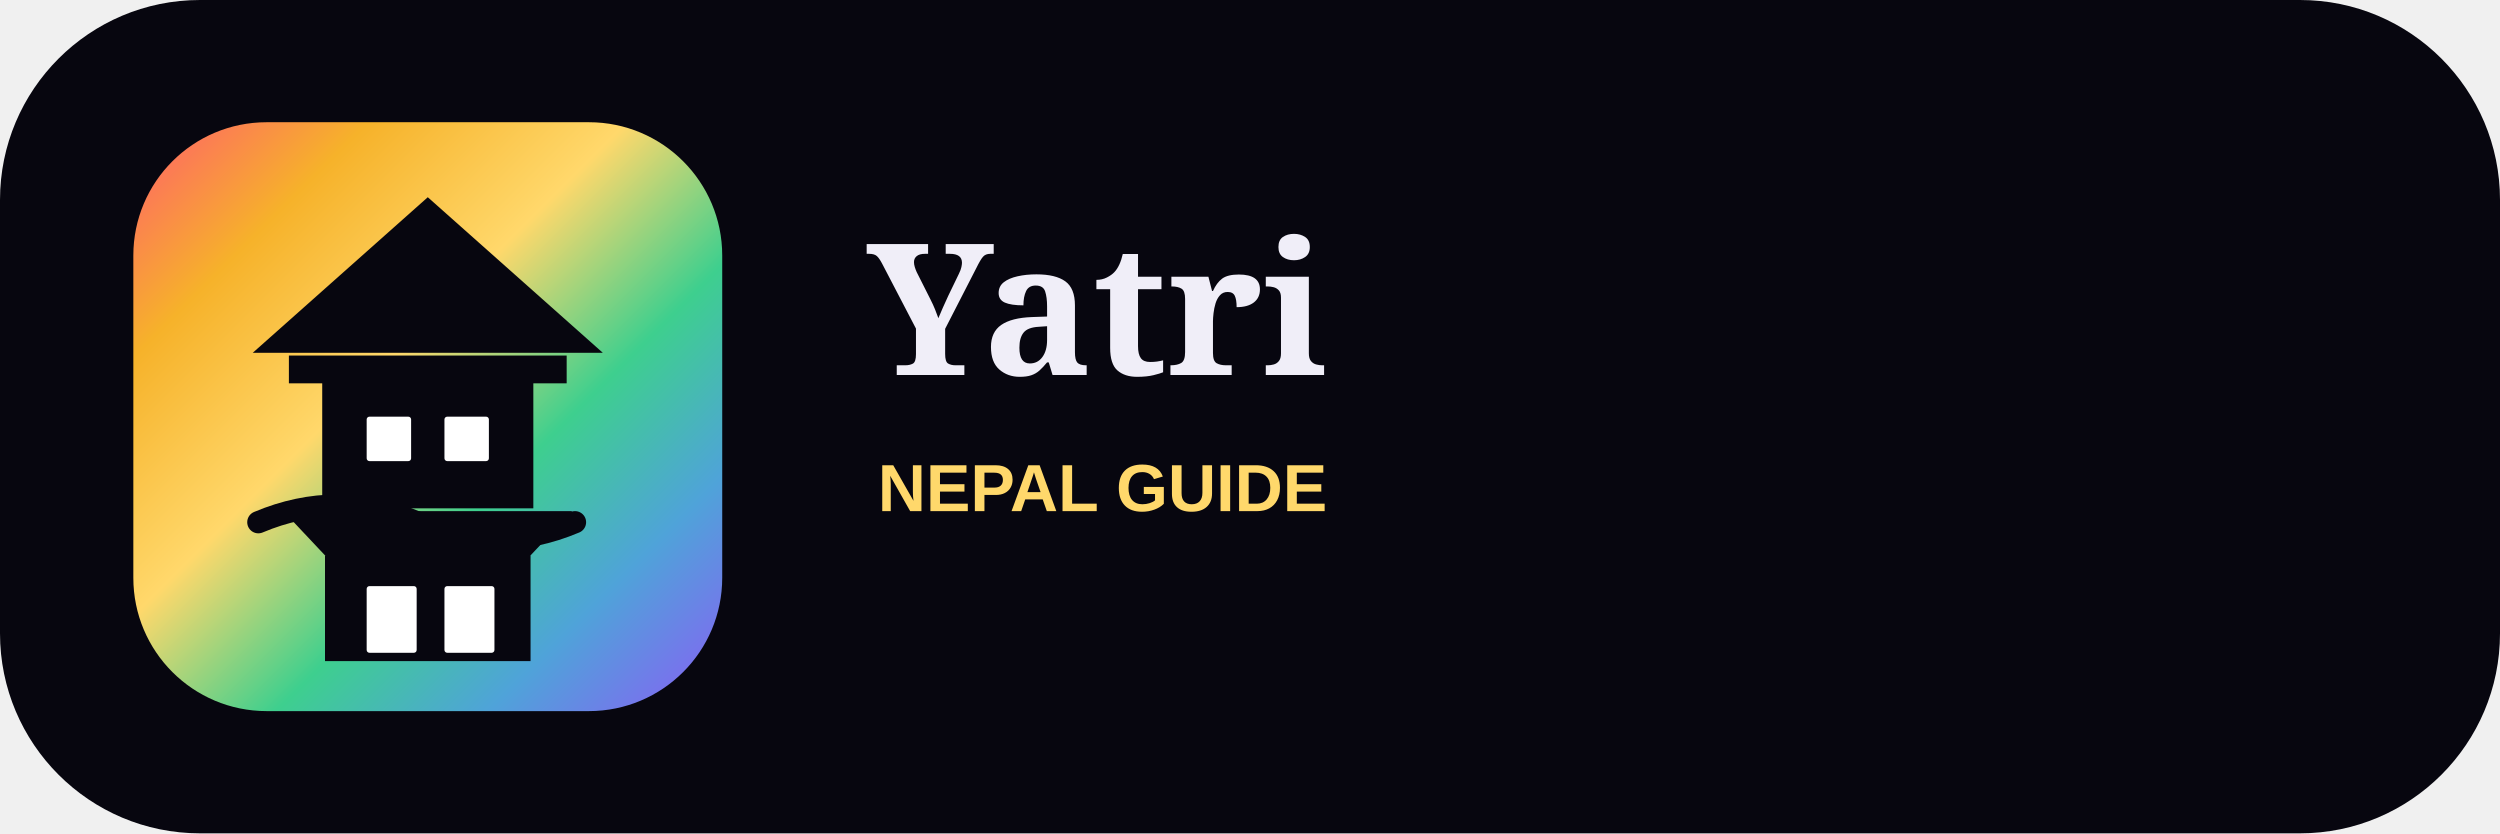
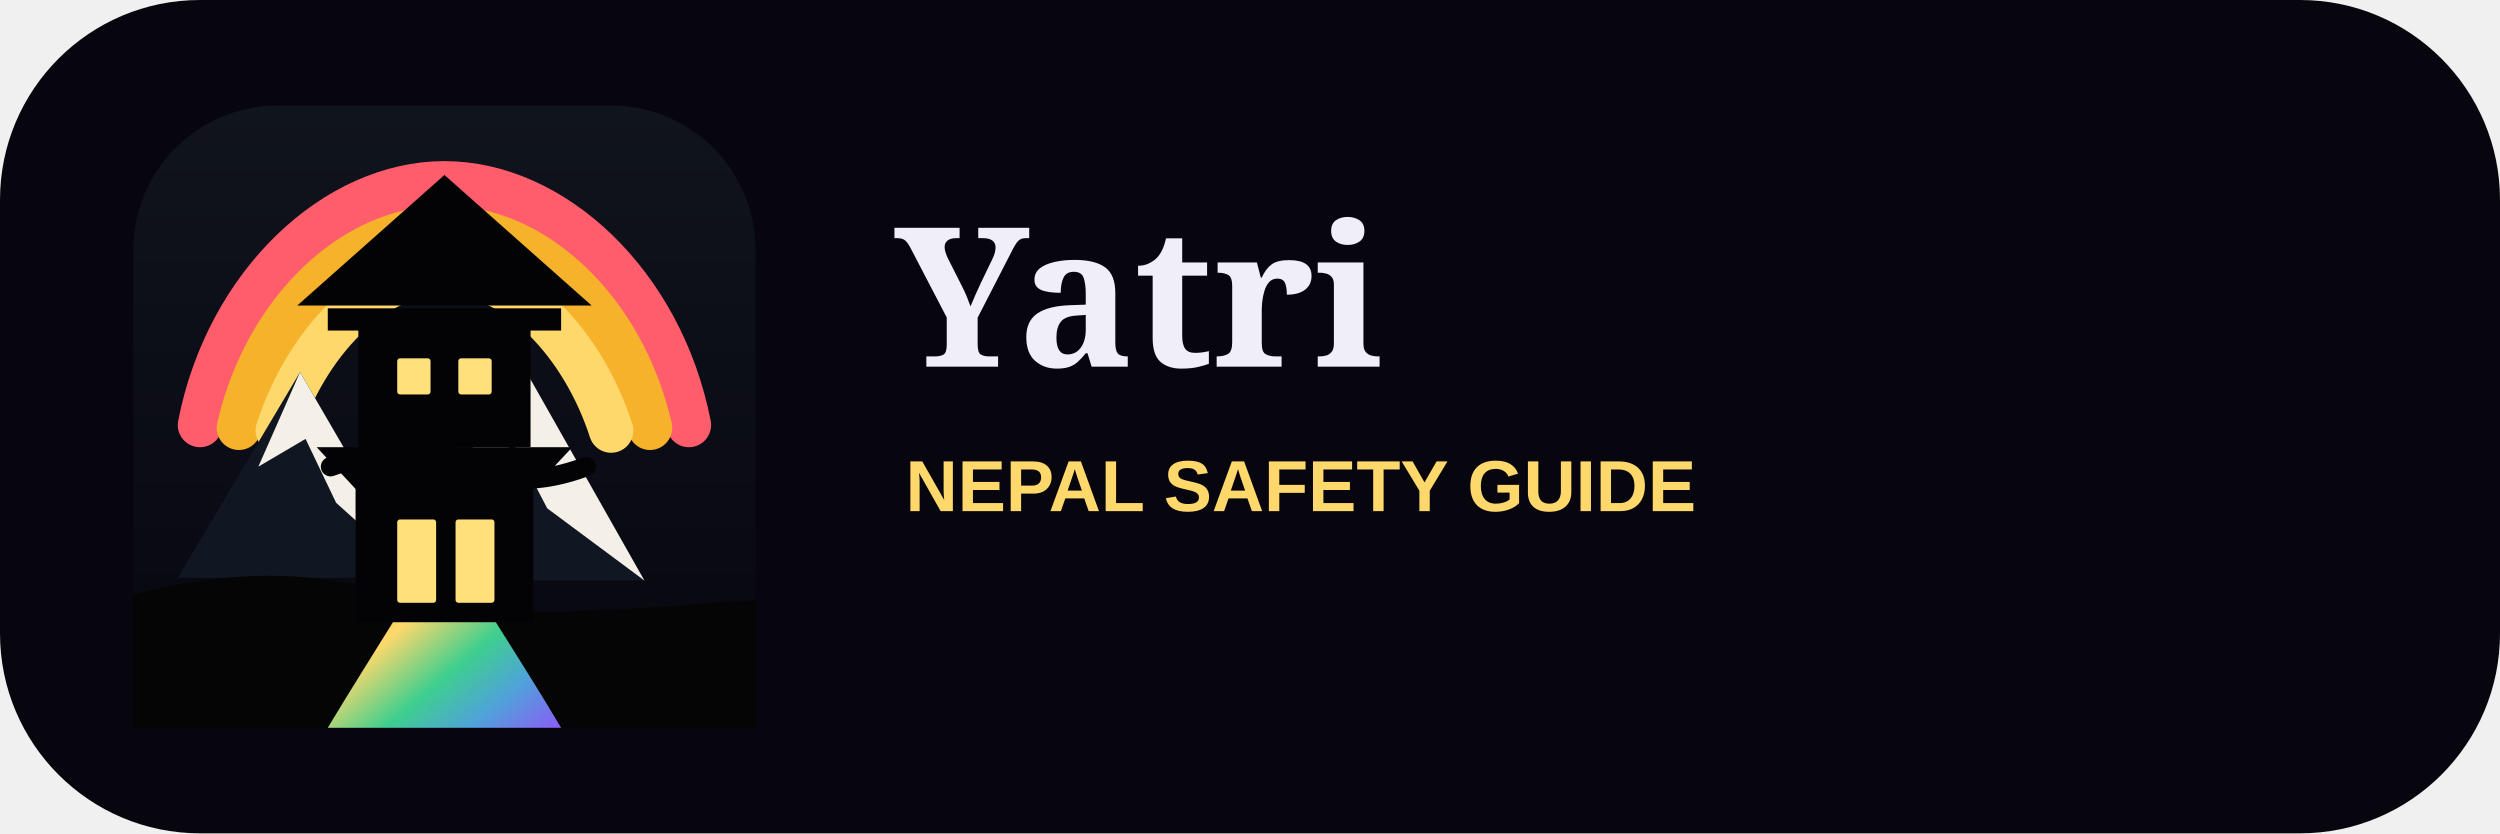
<svg xmlns="http://www.w3.org/2000/svg" width="900" height="300" viewBox="0 0 900 300" fill="none">
  <defs>
-     <linearGradient id="badge" x1="0" y1="0" x2="1" y2="1">
+     <linearGradient id="night" x1="0" y1="0" x2="0" y2="1">
+       <stop offset="0" stop-color="#10141D" />
+       <stop offset="1" stop-color="#07060F" />
+     </linearGradient>
+     <linearGradient id="road" x1="0" y1="0" x2="1" y2="1">
      <stop offset="0" stop-color="#FF5D6C" />
      <stop offset="0.2" stop-color="#F6B22A" />
-       <stop offset="0.42" stop-color="#FFD86B" />
+       <stop offset="0.4" stop-color="#FFD86B" />
      <stop offset="0.62" stop-color="#3ECF8E" />
      <stop offset="0.8" stop-color="#4FA3D9" />
      <stop offset="1" stop-color="#8B5CF6" />
    </linearGradient>
  </defs>
  <rect width="900" height="300" rx="72" fill="#07060F" />
-   <rect x="48" y="44" width="212" height="212" rx="48" fill="url(#badge)" />
-   <path d="M154 71L91 127H217L154 71Z" fill="#07060F" />
-   <path d="M104 128H204V138H104V128Z" fill="#07060F" />
-   <path d="M116 137H192V183H116V137Z" fill="#07060F" />
-   <path d="M102 184H206L190 201H118L102 184Z" fill="#07060F" />
-   <path d="M117 200H191V238H117V200Z" fill="#07060F" />
-   <rect x="132" y="150" width="16" height="16" rx="1" fill="#FFFFFF" />
-   <rect x="160" y="150" width="16" height="16" rx="1" fill="#FFFFFF" />
-   <rect x="132" y="211" width="18" height="24" rx="1" fill="#FFFFFF" />
-   <rect x="160" y="211" width="18" height="24" rx="1" fill="#FFFFFF" />
-   <path d="M93 188C112 180 131 180 150 188C169 196 188 196 207 188" stroke="#07060F" stroke-width="8" stroke-linecap="round" />
-   <text x="312" y="135" font-family="Georgia, serif" font-size="66" font-weight="700" fill="#F0EEF8">Yatri</text>
-   <text x="316" y="184" font-family="Arial, sans-serif" font-size="24" font-weight="700" letter-spacing="0" fill="#FFD86B">NEPAL GUIDE</text>
+   <rect x="48" y="38" width="224" height="224" rx="52" fill="url(#night)" />
+   <path d="M72 153C82 102 121 66 160 66C199 66 238 102 248 153" stroke="#FF5D6C" stroke-width="16" stroke-linecap="round" />
+   <path d="M86 154C96 111 128 82 160 82C192 82 224 111 234 154" stroke="#F6B22A" stroke-width="16" stroke-linecap="round" />
+   <path d="M100 155C110 124 134 98 160 98C186 98 210 124 220 155" stroke="#FFD86B" stroke-width="16" stroke-linecap="round" />
+   <path d="M64 208L108 134L151 208H64Z" fill="#101722" />
+   <path d="M134 209L185 126L232 209H134Z" fill="#101722" />
+   <path d="M108 134L93 168L110 158L121 181L151 208L108 134Z" fill="#F4EFE7" />
+   <path d="M185 126L166 171L185 160L197 183L232 209L185 126Z" fill="#F4EFE7" />
+   <path d="M48 214C83 205 111 205 143 214C179 224 214 220 272 216V262H48V214Z" fill="#050506" />
+   <path d="M160 191C150 212 136 232 118 262H202C183 230 169 211 160 191Z" fill="url(#road)" />
+   <path d="M160 63L107 110H213L160 63Z" fill="#030306" />
+   <path d="M118 111H202V119H118V111Z" fill="#030306" />
+   <path d="M129 118H191V161H129V118Z" fill="#030306" />
+   <path d="M114 161H206L192 176H128L114 161Z" fill="#030306" />
+   <path d="M128 175H192V224H128V175Z" fill="#030306" />
+   <rect x="143" y="129" width="12" height="13" rx="1" fill="#FFE07A" />
+   <rect x="165" y="129" width="12" height="13" rx="1" fill="#FFE07A" />
+   <rect x="143" y="187" width="14" height="30" rx="1" fill="#FFE07A" />
+   <rect x="164" y="187" width="14" height="30" rx="1" fill="#FFE07A" />
+   <path d="M119 168C136 162 150 162 166 168C181 174 195 174 211 168" stroke="#030306" stroke-width="7" stroke-linecap="round" />
+   <text x="322" y="132" font-family="Georgia, serif" font-size="70" font-weight="700" fill="#F0EEF8">Yatri</text>
+   <text x="326" y="184" font-family="Arial, sans-serif" font-size="26" font-weight="700" letter-spacing="0" fill="#FFD86B">NEPAL SAFETY GUIDE</text>
</svg>
